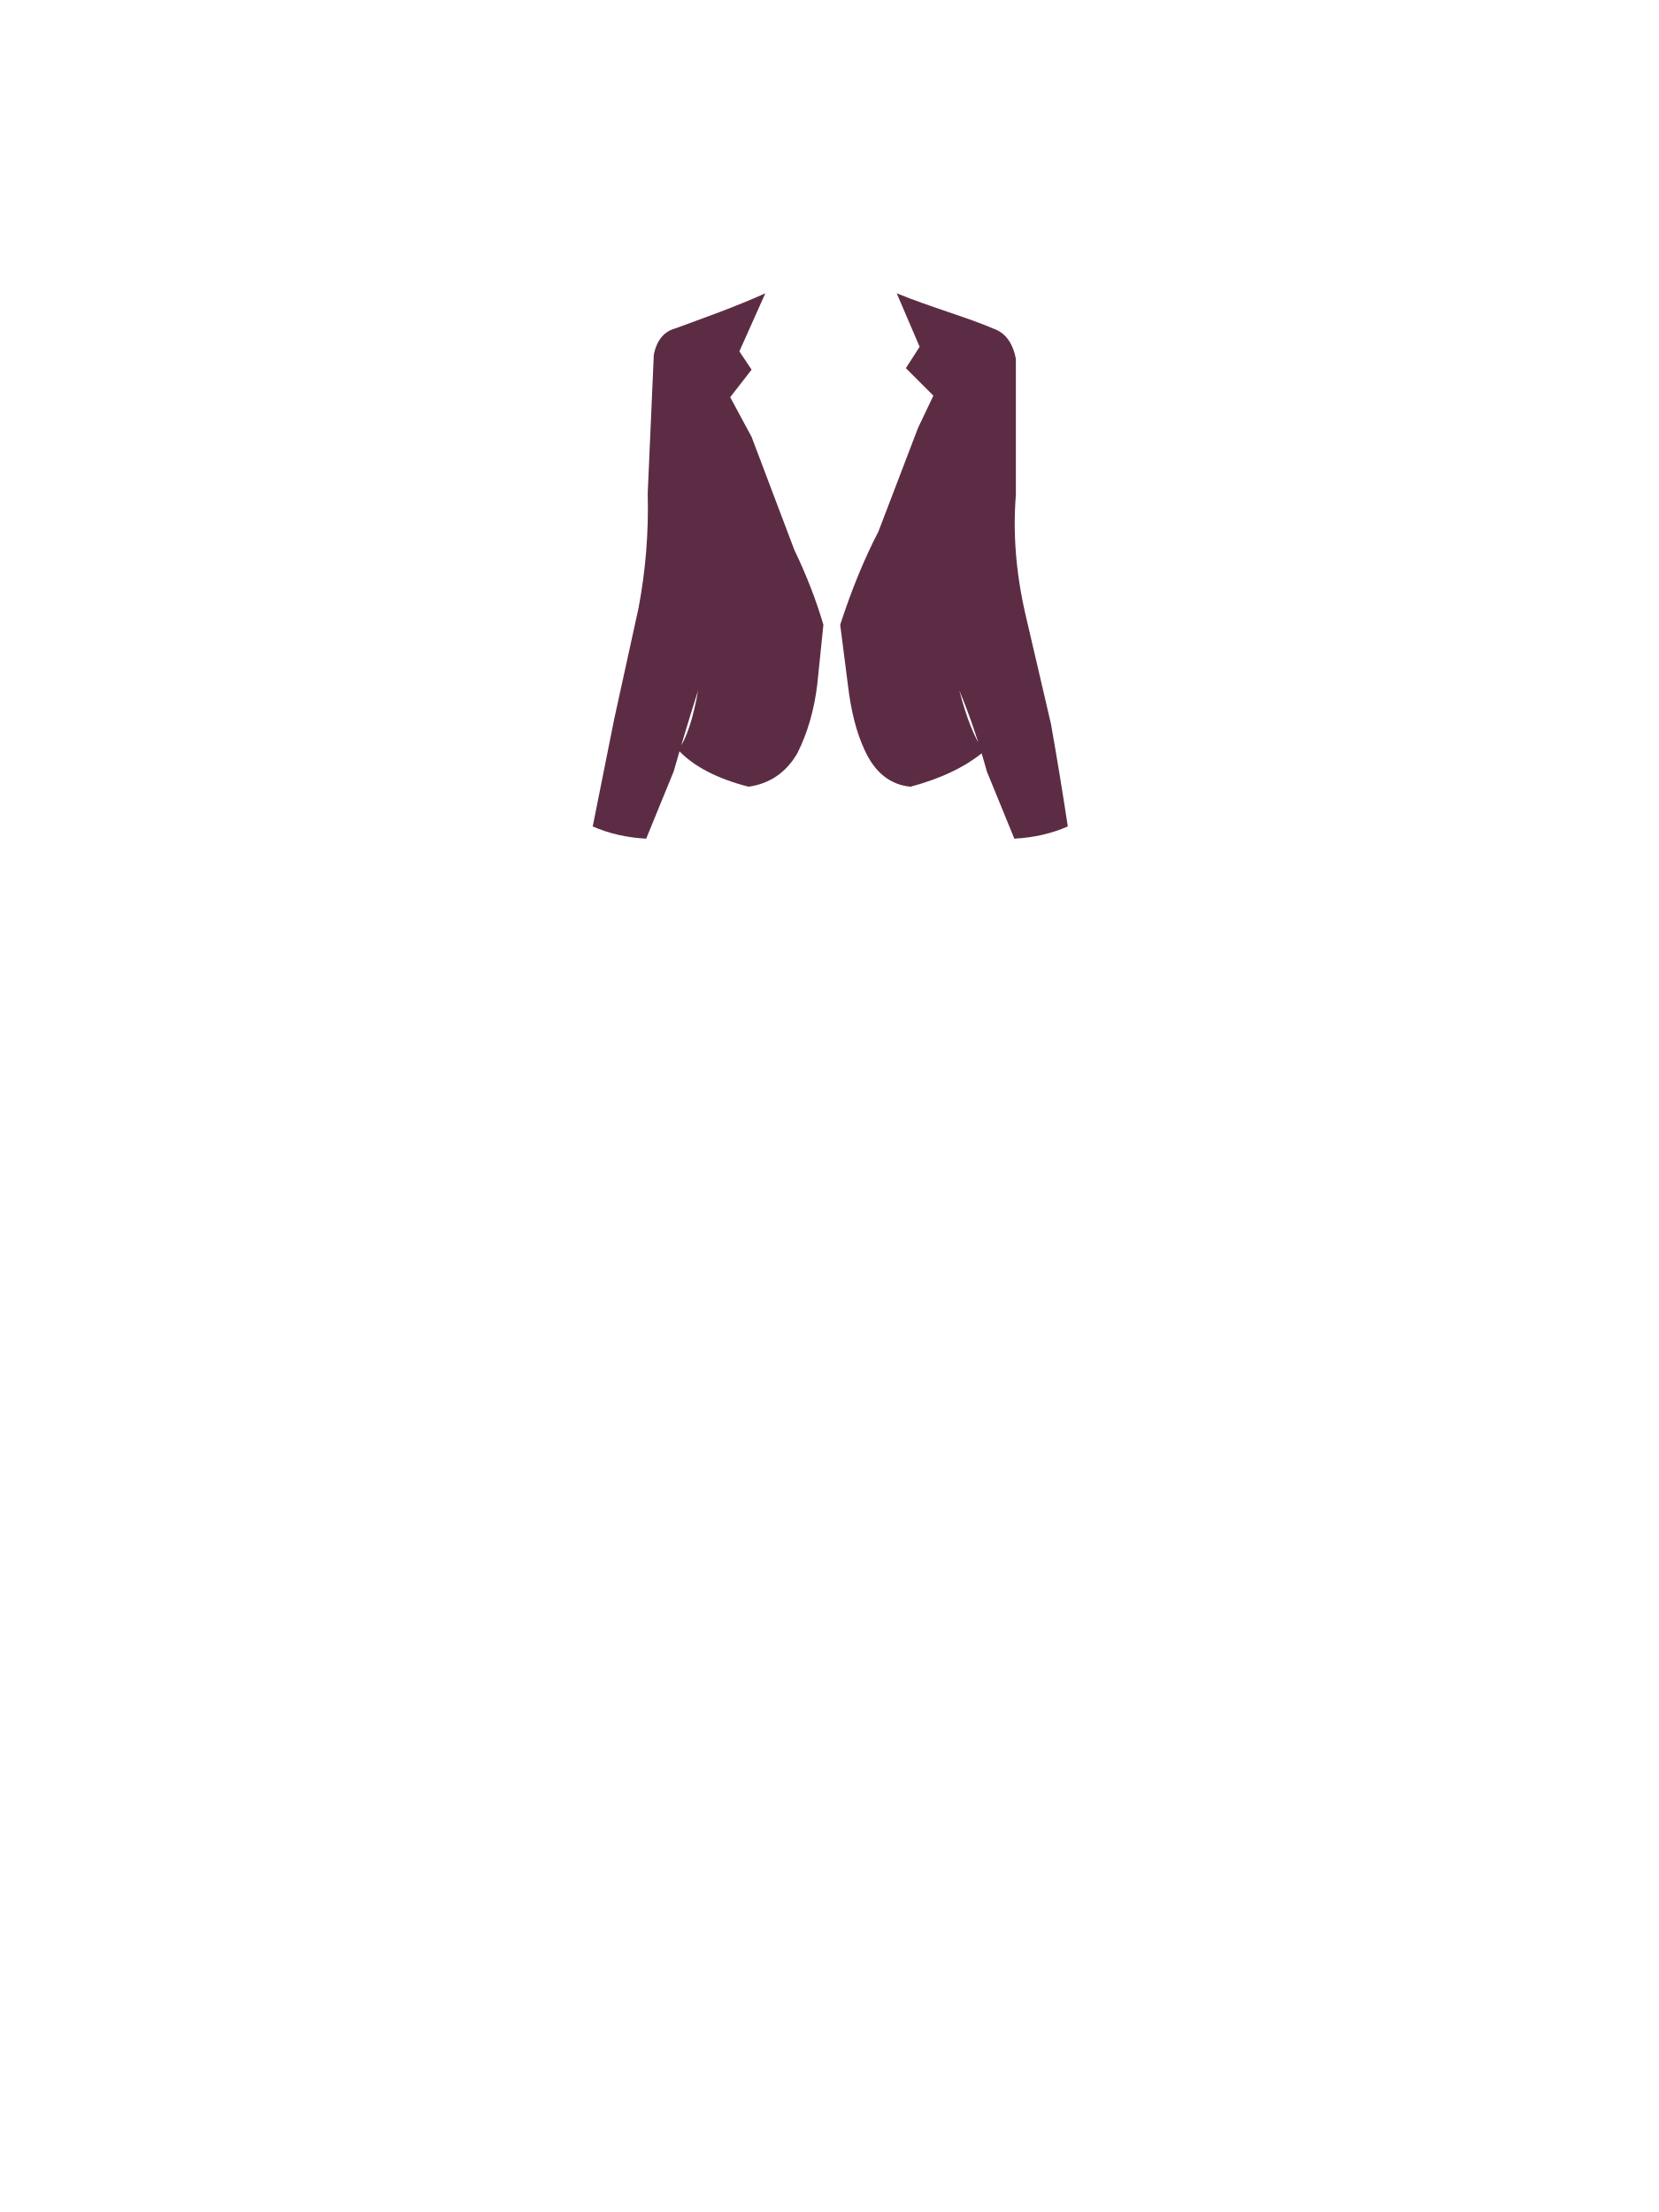
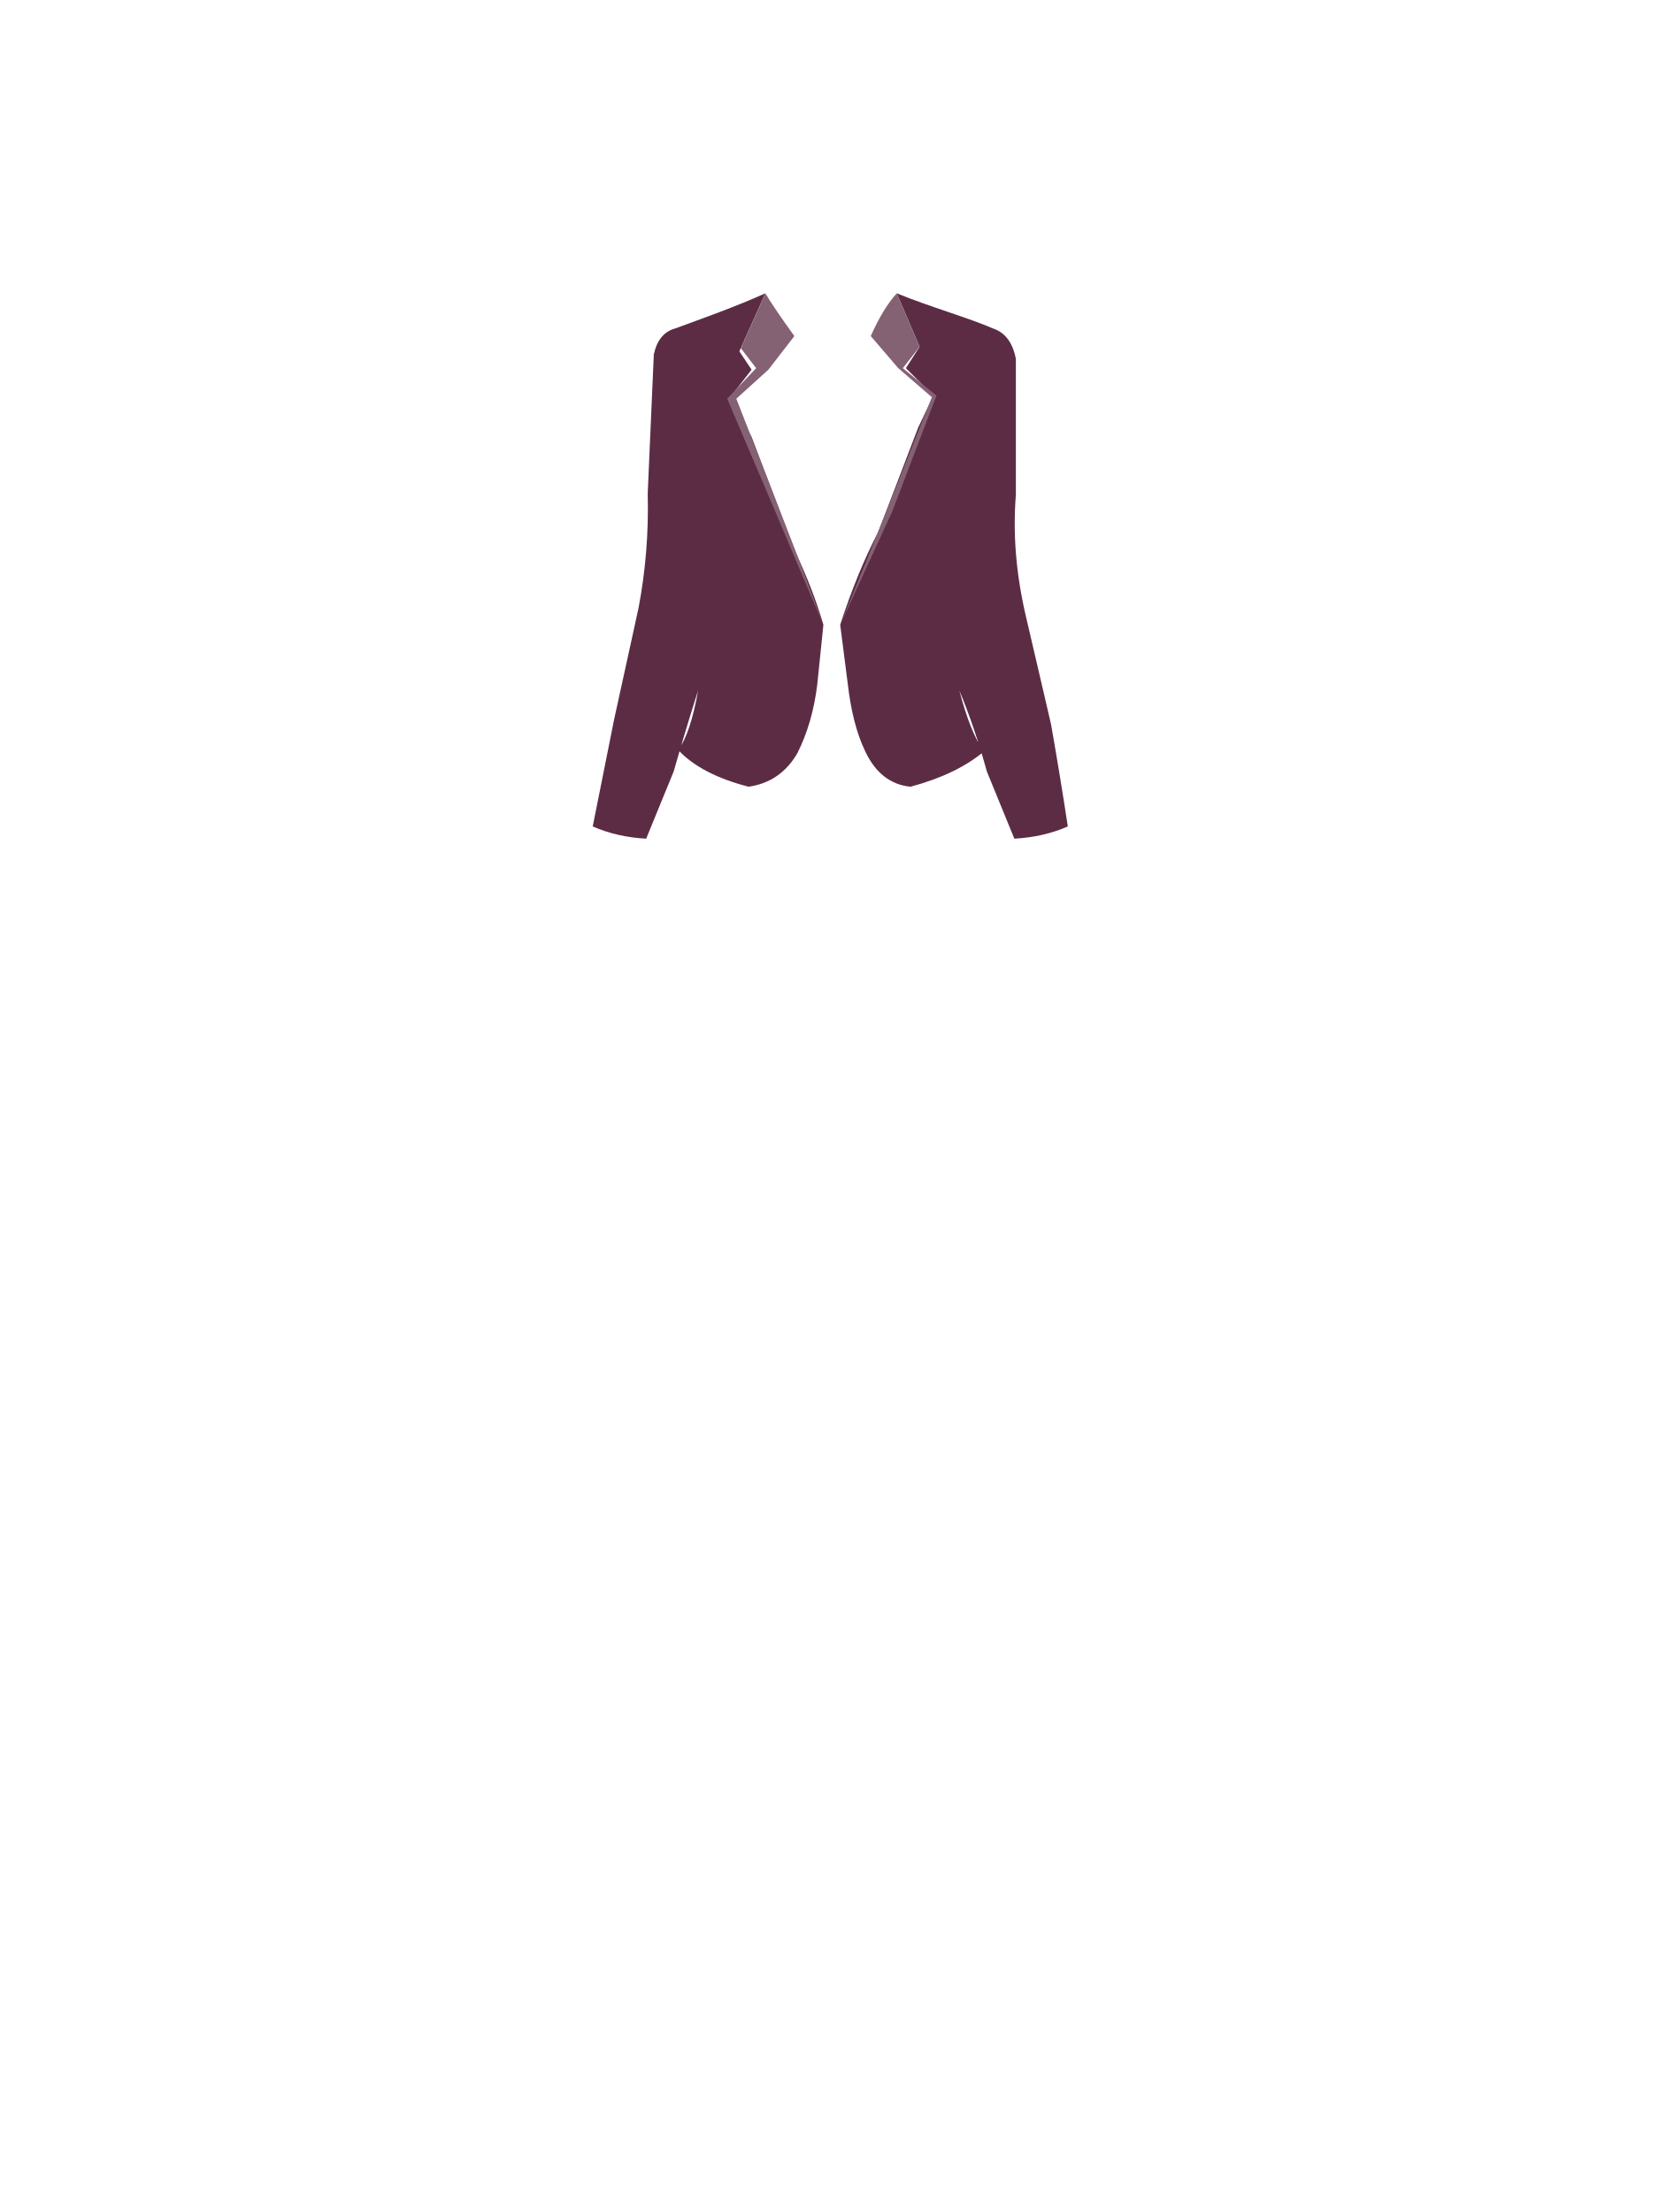
- <svg xmlns="http://www.w3.org/2000/svg" width="1086" height="1448" viewBox="0 0 1086 1448">
-   <path fill="#5c2c45" d="M501 192  C481 201 461 208 442 215  Q431 218 428 232  L424 323 Q425 361 418 398  L402 471 Q394 511 388 541  Q404 548 423 549  L441 505 Q449 477 457 452  Q452 480 444 491  Q459 507 490 515  Q511 512 522 493  Q532 473 535 448  L539 409  Q532 385 520 360  L492 286  L478 260  L492 242 L484 230 L501 192 Z" />
-   <path fill="#5c2c45" d="M587 192  C609 201 634 208 650 215  Q662 219 665 235  L665 324 Q662 361 671 401  L688 474 Q694 508 699 541  Q683 548 664 549  L646 505 Q638 476 628 452  Q635 479 644 492  Q626 507 596 515  Q576 513 566 491  Q558 474 555 448  L550 409 Q561 375 575 348  L601 280 L611 259 L593 241 L602 227 L587 192 Z" />
+ <svg xmlns="http://www.w3.org/2000/svg" viewBox="0 0 1086 1448" width="1086" height="1448">
+   <g fill="#5c2c45">
+     <path d="M501 192  C481 201 461 208 442 215  Q431 218 428 232  L424 323 Q425 361 418 398  L402 471 Q394 511 388 541  Q404 548 423 549  L441 505 Q449 477 457 452  Q452 480 444 491  Q459 507 490 515  Q511 512 522 493  Q532 473 535 448  L539 409  Q532 385 520 360  L492 286  L478 260  L492 242 L484 230 L501 192 Z" />
+     <path d="M587 192  C609 201 634 208 650 215  Q662 219 665 235  L665 324 Q662 361 671 401  L688 474 Q694 508 699 541  Q683 548 664 549  L646 505 Q638 476 628 452  Q635 479 644 492  Q626 507 596 515  Q576 513 566 491  Q558 474 555 448  L550 409 Q561 375 575 348  L601 280 L611 259 L593 241 L602 227 L587 192 Z" />
+   </g>
+   <g fill="#856174">
+     <path d="M501 192  Q507 202 520 220  L503 242  L482 261  Q504 317 524 369  L539 409  Q518 360 508 336  L476 261  L495 241  L485 228 Z" />
+     <path d="M587 192  Q578 202 570 220  L588 241  L610 260  Q587 318 566 370  L550 409  Q573 359 584 335  L613 259  L591 241  L602 227 Z" />
+   </g>
</svg>
